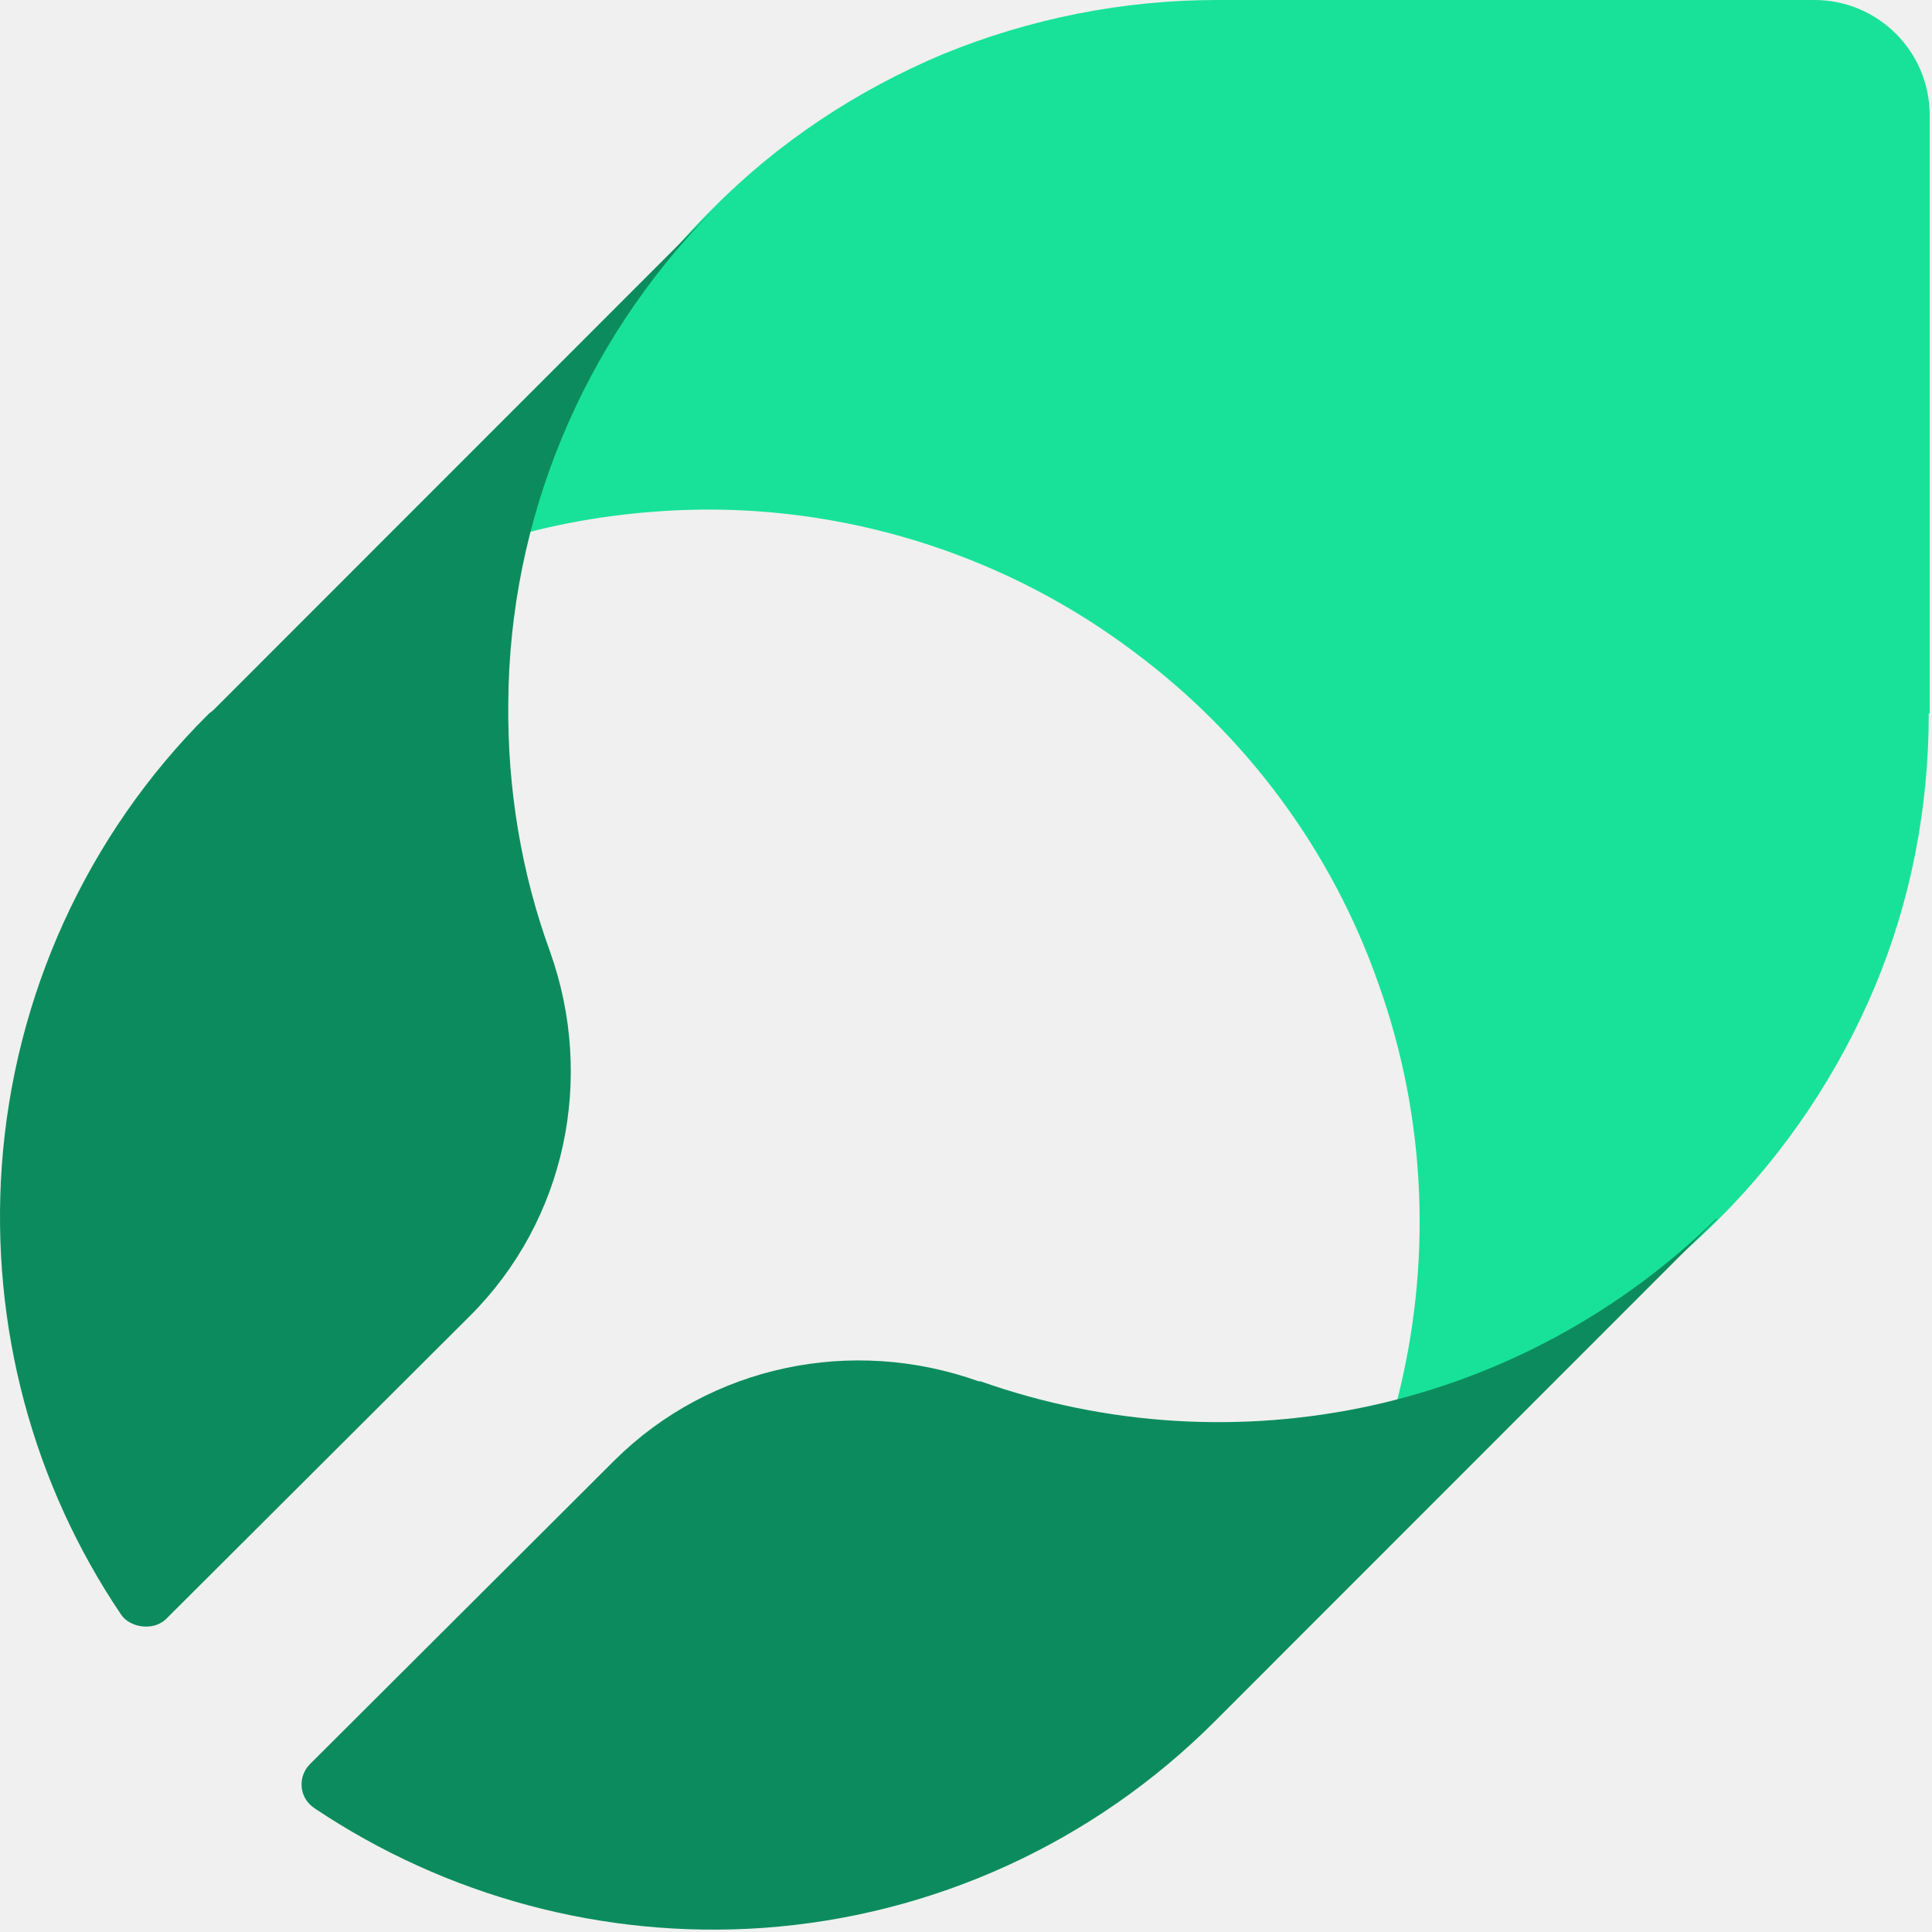
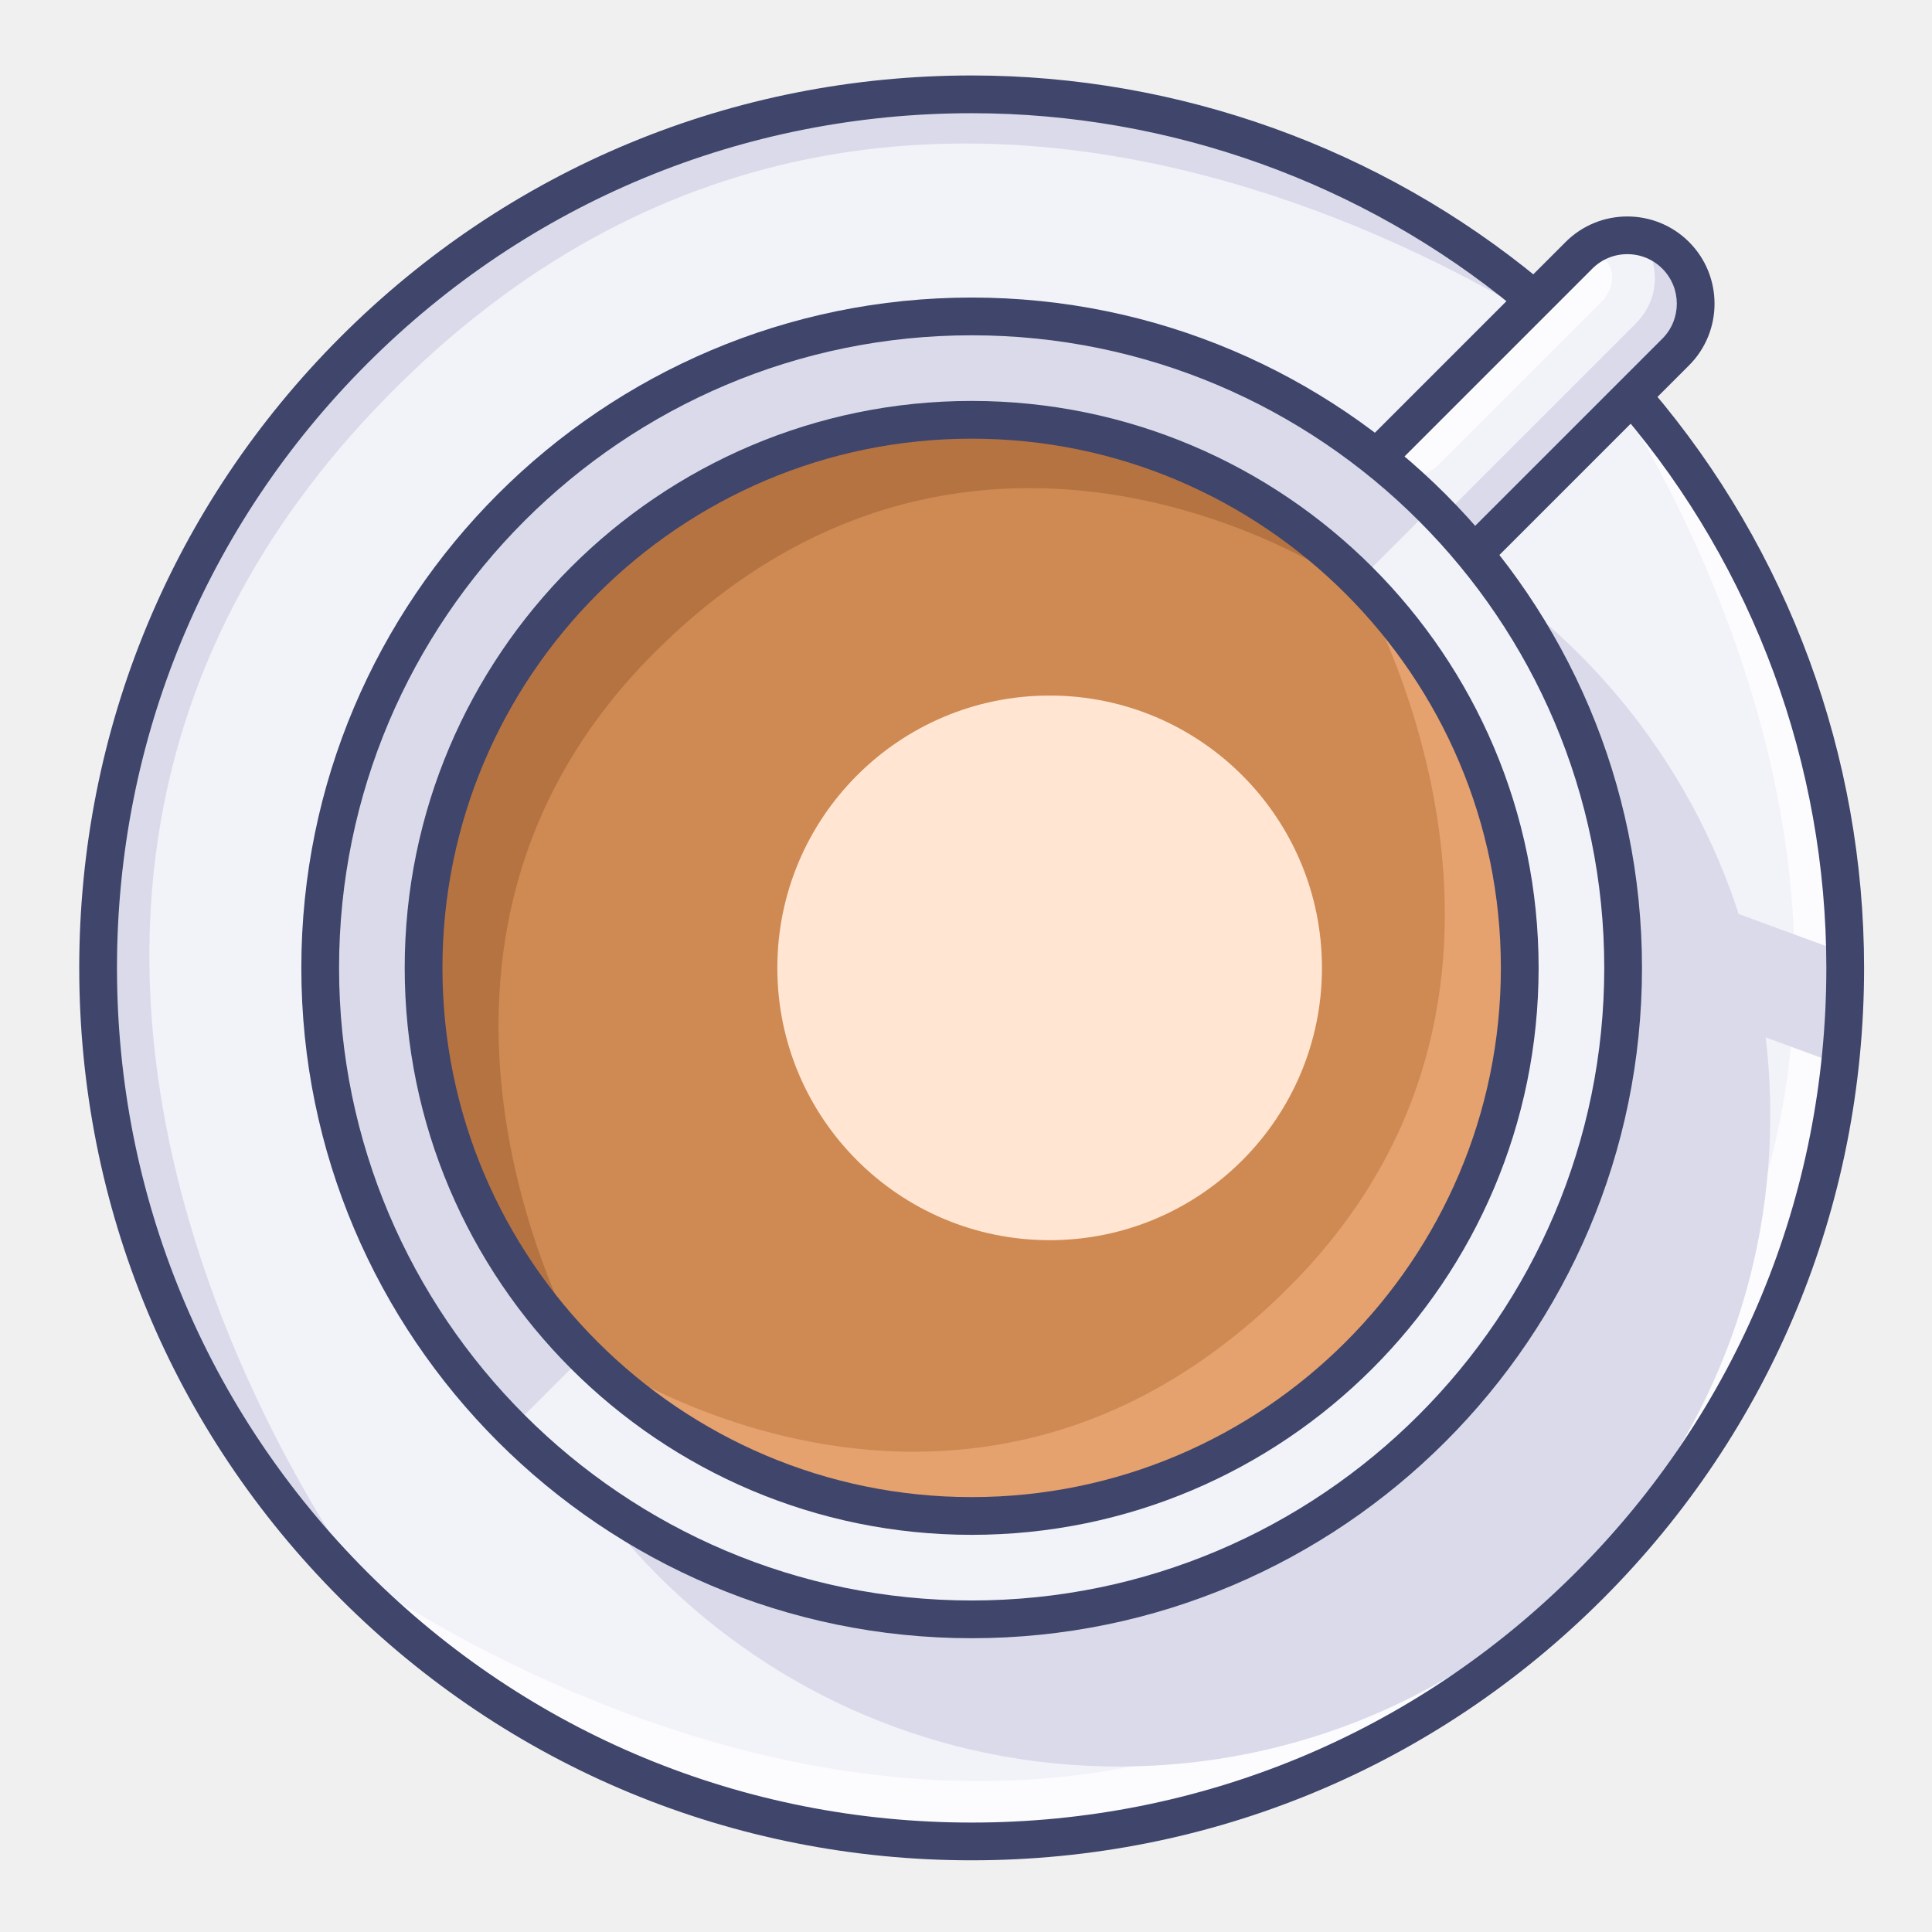
- <svg xmlns="http://www.w3.org/2000/svg" width="502" height="502" viewBox="0 0 502 502" fill="none">
-   <path d="M501.402 185.33V29.962C501.402 13.29 487.876 0 471.453 0H316.156C291.763 0 267.611 4.832 245.15 14.014C222.689 23.438 202.16 36.969 185.012 54.367L183.804 55.575C161.101 78.53 144.92 107.042 136.708 138.454C151.441 134.588 166.656 132.655 181.871 132.413C222.447 131.93 262.298 144.978 294.661 169.383C323.885 191.13 346.104 221.092 358.18 255.645C370.739 290.681 372.188 328.859 362.769 364.862C393.925 356.647 422.666 340.457 445.611 317.744L446.818 316.536C463.966 299.38 477.732 278.841 487.151 256.37C496.571 233.898 501.16 209.735 501.16 185.33H501.402Z" fill="#18E299" />
-   <path d="M132.071 182.706C132.312 135.044 151.32 89.307 184.764 55.125L55.557 184.391C55.076 184.873 54.594 185.113 54.113 185.595C22.593 216.888 3.586 258.774 0.458 303.066C-2.43 344.47 8.397 385.392 31.496 419.575C33.699 422.835 39.677 423.907 43.046 420.778L122.206 341.822C146.989 317.028 154.689 280.198 142.899 247.219C135.44 226.758 131.831 204.852 132.071 182.706Z" fill="#0C8C5E" />
-   <path d="M446.067 316.547C421.284 340.86 390.245 357.71 356.56 365.172C322.634 372.635 287.506 370.468 254.783 358.914C254.783 358.914 254.542 358.914 254.301 358.914C221.338 347.118 184.525 354.821 159.742 379.375L80.581 458.331C77.212 461.701 77.694 467.238 81.784 469.885C115.95 492.754 156.855 503.827 198.24 500.938C242.512 497.809 284.137 478.792 315.656 447.258L316.859 446.054L446.067 316.788V316.547Z" fill="#0C8C5E" />
+ <svg xmlns="http://www.w3.org/2000/svg" version="1.1" width="512px" height="512px">
+   <svg enable-background="new 0 0 512 512" height="512px" version="1.1" viewBox="0 0 512 512" width="512px" xml:space="preserve">
+     <g id="SvgjsG1002">
+       <g>
+         <g>
+           <circle cx="257.5" cy="256.5" fill="#F2F2F9" r="231.5" />
+         </g>
+       </g>
+       <g opacity="0.8">
+         <g>
+           <path d="M415.375,85.504c0,0,139.309,179.202-5.864,322.523c-142.937,141.113-321.416,4.758-321.416,4.758     s152.753,162.652,333.419,6.028C421.514,418.813,577.88,263.787,415.375,85.504z" fill="#FFFFFF" />
+         </g>
+       </g>
+       <g>
+         <g>
+           <circle cx="296.5" cy="295.5" fill="#DADAEA" r="172.645" />
+         </g>
+       </g>
+       <g id="SvgjsG1001">
+         <g>
+           <g>
+             <path d="M379.58,134.42l-98.913,150.247L135.42,378.58c-31.24-31.24-50.56-74.4-50.56-122.08      c0-95.35,77.29-172.64,172.64-172.64C305.18,83.86,348.34,103.18,379.58,134.42z" fill="#DADAEA" />
+           </g>
+         </g>
+         <g>
+           <g>
+             <path d="M379.58,134.42c31.24,31.24,50.56,74.4,50.56,122.08c0,95.35-77.29,172.64-172.64,172.64      c-47.68,0-90.84-19.319-122.08-50.56L379.58,134.42z" fill="#F2F2F9" />
+           </g>
+         </g>
+       </g>
+       <g>
+         <g>
+           <circle cx="257.5" cy="256.5" fill="#CE8A52" r="145.248" />
+         </g>
+       </g>
+       <g>
+         <g>
+           <path d="M99.803,424.523c0,0-139.309-179.202,5.864-322.523c142.937-141.113,321.416-4.758,321.416-4.758     S274.33-65.41,93.664,91.214C93.664,91.214-62.702,246.24,99.803,424.523z" fill="#DADAEA" />
+         </g>
+       </g>
+       <g>
+         <g>
+           <g>
+             <path d="M365.721,120.386l52.723-52.723c7.077-7.077,18.552-7.077,25.629,0c7.076,7.077,7.076,18.552,0,25.628      l-52.723,52.723" fill="#F2F2F9" />
+           </g>
+         </g>
+       </g>
+       <g>
+         <g>
+           <path d="M435.218,62.793c0,0,8.657,12.582-1.968,23.207s-51.07,51.07-51.07,51.07l11.57,10.18l51-51     C444.75,96.25,462.936,66.836,435.218,62.793" fill="#DADAEA" />
+         </g>
+       </g>
+       <g opacity="0.8">
+         <g>
+           <path d="M425.518,69.102c2.7,2.7,2.177,7.604-1.173,10.953l-43.106,43.106c-3.349,3.349-8.252,3.874-10.952,1.173     l-0.12-0.121c-2.701-2.699-2.177-7.604,1.172-10.951l43.107-43.107c3.349-3.349,8.251-3.874,10.952-1.173L425.518,69.102z" fill="#FFFFFF" />
+         </g>
+       </g>
+       <g>
+         <g>
+           <path d="M155.461,360.389c0,0-62.993-106.477,17.971-187.44s175.68-27.644,195.007-10.2     c0,0-55.116-62.75-129.599-49.551s-142.574,83.73-122.661,175.146C116.179,288.343,122.994,326.624,155.461,360.389z" fill="#B57341" />
+         </g>
+       </g>
+       <g>
+         <g>
+           <path d="M359.542,153.684c0,0,62.993,106.477-17.971,187.439c-80.964,80.965-175.68,27.645-195.007,10.201     c0,0,55.116,62.75,129.599,49.551s142.574-83.73,122.661-175.146C398.824,225.729,392.009,187.447,359.542,153.684z" fill="#E5A16E" />
+         </g>
+       </g>
+       <g>
+         <g>
+           <circle cx="278.167" cy="256.494" fill="#FFE5D2" r="72.167" />
+         </g>
+       </g>
+       <g>
+         <g>
+           <polygon fill="#DADAEA" points="452.887,239.334 489.227,252.667 489,282.667 457.83,271.199    " />
+         </g>
+       </g>
+     </g>
+     <g id="SvgjsG1000">
+       <g>
+         <g>
+           <path d="M257.5,434.145c-97.954,0-177.645-79.691-177.645-177.645S159.546,78.855,257.5,78.855     c97.953,0,177.645,79.691,177.645,177.645S355.453,434.145,257.5,434.145z M257.5,88.855     c-92.439,0-167.645,75.205-167.645,167.645S165.061,424.145,257.5,424.145S425.145,348.939,425.145,256.5     S349.939,88.855,257.5,88.855z" fill="#3F456B" />
+         </g>
+       </g>
+       <g>
+         <g>
+           <path d="M257.5,493c-63.172,0-122.562-24.601-167.231-69.269C45.6,379.062,21,319.672,21,256.5     c0-63.171,24.6-122.562,69.269-167.23S194.329,20,257.5,20c54.812,0,108.238,19.18,150.438,54.007l-6.365,7.713     C361.16,48.368,309.994,30,257.5,30C197,30,140.12,53.561,97.34,96.341C54.56,139.121,31,196,31,256.5     c0,60.501,23.56,117.38,66.34,160.16C140.12,459.44,197,483,257.5,483c60.501,0,117.38-23.56,160.16-66.34S484,317.001,484,256.5     c0-53.752-19.159-105.862-53.949-146.732l7.615-6.482C473.993,145.963,494,200.375,494,256.5     c0,63.172-24.601,122.562-69.269,167.231C380.062,468.399,320.672,493,257.5,493z" fill="#3F456B" />
+         </g>
+       </g>
+       <g>
+         <g>
+           <path d="M257.5,406.748c-82.847,0-150.248-67.401-150.248-150.248S174.653,106.252,257.5,106.252     c82.847,0,150.248,67.401,150.248,150.248S340.347,406.748,257.5,406.748z M257.5,116.252     c-77.333,0-140.248,62.915-140.248,140.248S180.167,396.748,257.5,396.748S397.748,333.833,397.748,256.5     S334.833,116.252,257.5,116.252z" fill="#3F456B" />
+         </g>
+       </g>
+       <g>
+         <g>
+           <g>
+             <path d="M394.885,149.549l-7.07-7.07l52.723-52.723c5.115-5.116,5.115-13.44-0.001-18.558      c-2.478-2.479-5.773-3.843-9.278-3.843s-6.801,1.364-9.279,3.843l-52.723,52.723l-7.07-7.07l52.723-52.723      c9.014-9.016,23.684-9.016,32.699,0c9.015,9.016,9.015,23.685,0,32.698L394.885,149.549z" fill="#3F456B" />
+           </g>
+         </g>
+       </g>
+     </g>
+   </svg>
+   <style>@media (prefers-color-scheme: light) { :root { filter: none; } }
+ </style>
</svg>
